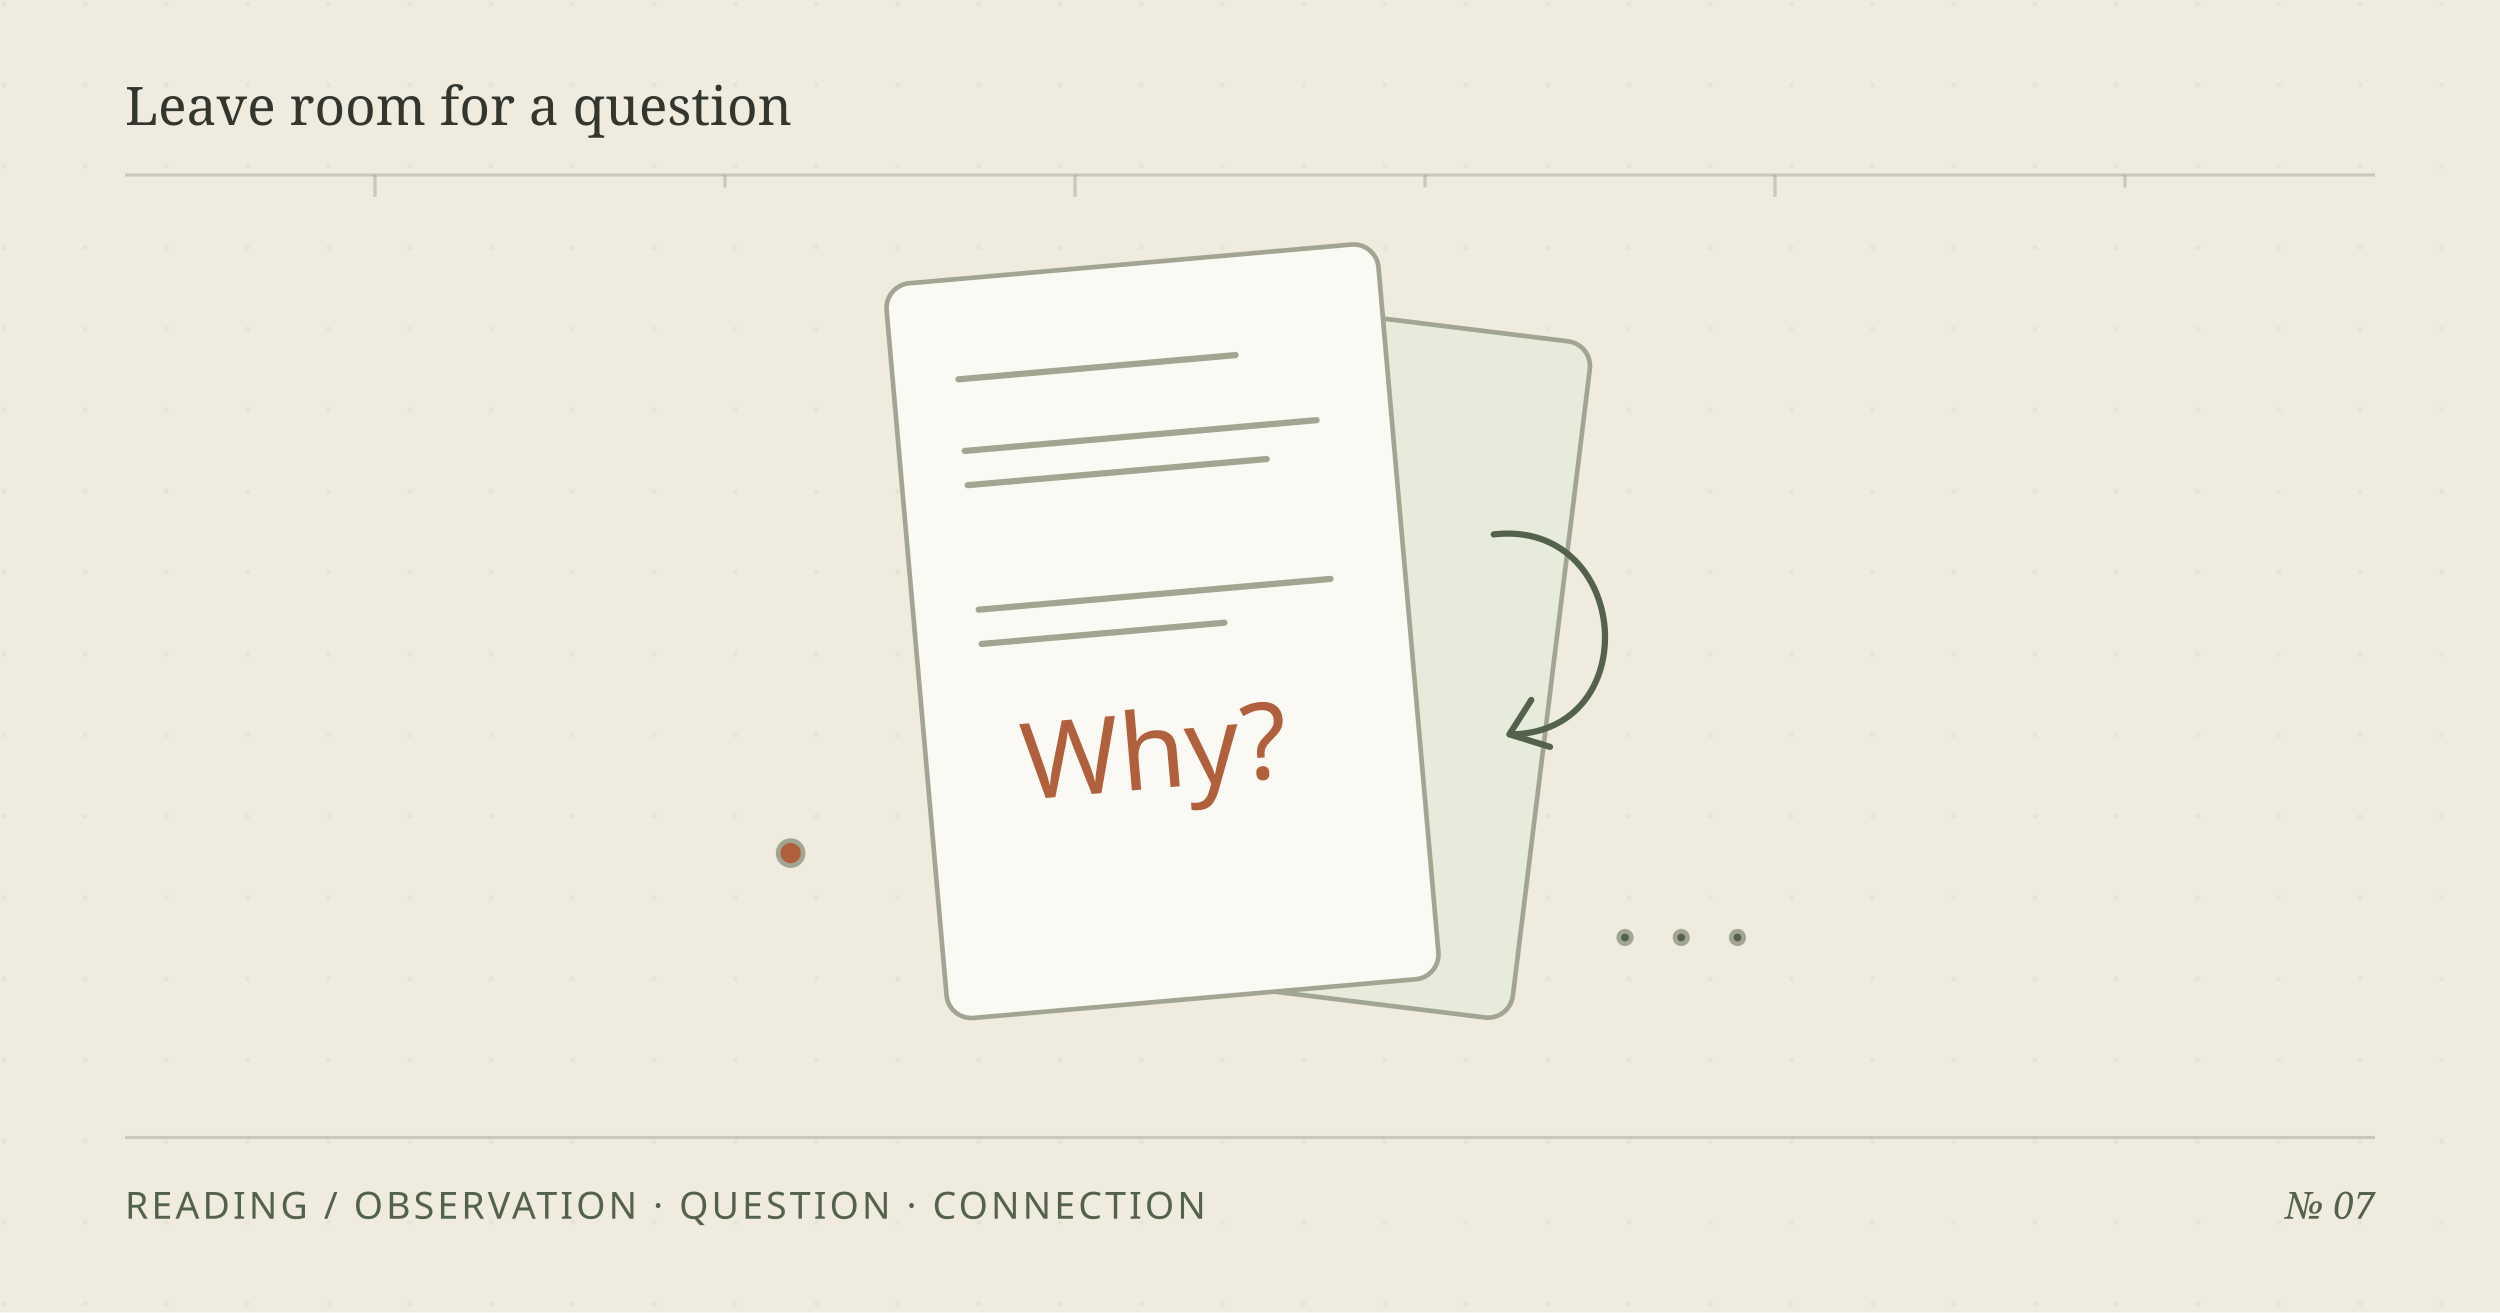
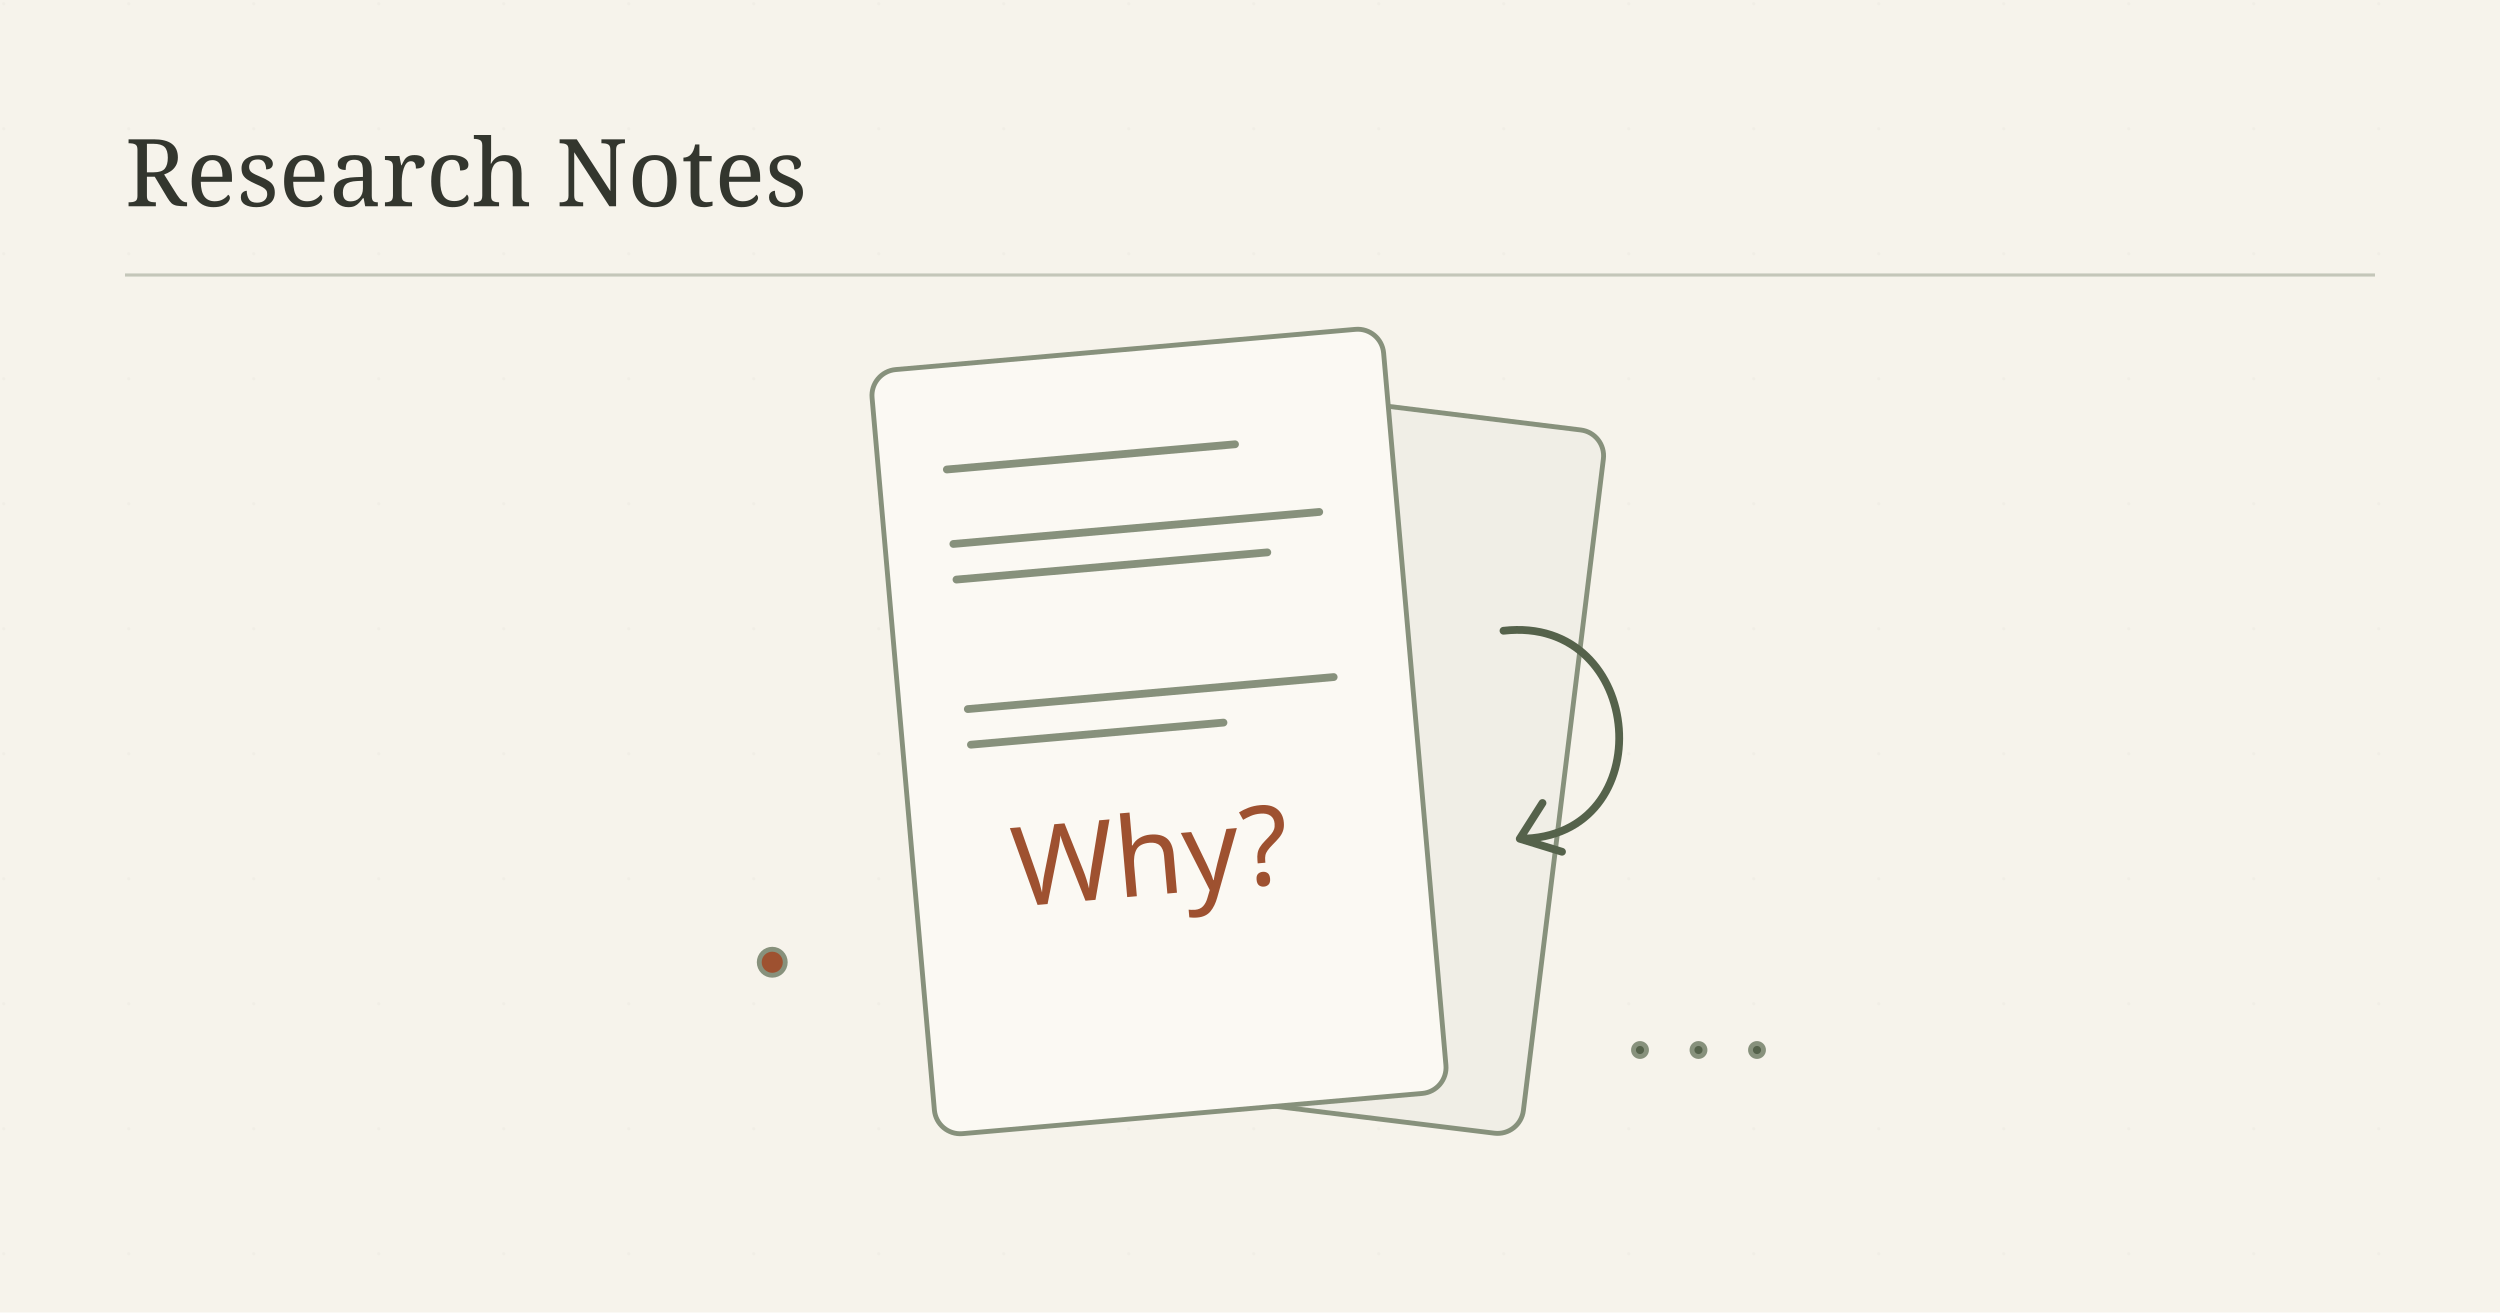
- <svg xmlns="http://www.w3.org/2000/svg" width="800" height="420" viewBox="0 0 800 420" fill="none">
-   <rect width="800" height="420" fill="#efecdf" />
+ <svg xmlns="http://www.w3.org/2000/svg" width="800" height="420" viewBox="0 0 800 420" fill="none" role="img" aria-labelledby="cover-title">
+   <rect width="800" height="420" fill="#f6f3eb" />
  <defs>
-     <pattern id="g-post-paper" width="26" height="26" patternUnits="userSpaceOnUse">
-       <circle cx="1.2" cy="1.2" r=".8" fill="#33362e" opacity=".05" />
+     <pattern id="g-post-paper" width="40" height="40" patternUnits="userSpaceOnUse">
+       <circle cx="1.2" cy="1.2" r=".55" fill="#33362e" opacity=".025" />
    </pattern>
  </defs>
  <rect width="800" height="420" fill="url(#g-post-paper)" />
-   <path d="M40 56h720M40 364h720" stroke="#a3a593" opacity=".5" />
-   <path d="M120 56v7" stroke="#a3a593" stroke-width="1.1" opacity=".5" />
-   <path d="M232 56v4" stroke="#a3a593" stroke-width="1.1" opacity=".5" />
-   <path d="M344 56v7" stroke="#a3a593" stroke-width="1.1" opacity=".5" />
-   <path d="M456 56v4" stroke="#a3a593" stroke-width="1.1" opacity=".5" />
-   <path d="M568 56v7" stroke="#a3a593" stroke-width="1.1" opacity=".5" />
-   <path d="M680 56v4" stroke="#a3a593" stroke-width="1.1" opacity=".5" />
-   <text x="40" y="40" font-family="Georgia,serif" font-size="17" fill="#33362e">Leave room for a question</text>
-   <text x="40" y="390" font-family="sans-serif" font-size="12" letter-spacing="1" fill="#55624b">READING / OBSERVATION · QUESTION · CONNECTION</text>
-   <text x="760" y="390" font-family="Georgia,serif" font-size="12" font-style="italic" fill="#55624b" text-anchor="end">№ 07</text>
-   <g transform="rotate(7 420 209)">
-     <rect x="343" y="100" width="154" height="218" rx="8" fill="#e6ebdb" stroke="#a3a593" stroke-width="1.5" />
+   <text x="40" y="66" font-family="Georgia,serif" font-size="30" fill="#33362e">Research Notes</text>
+   <path d="M40 88h720" stroke="#87917c" opacity=".45" />
+   <g transform="translate(-16 24) scale(1.04)">
+     <g transform="rotate(7 420 209)">
+       <rect x="343" y="100" width="154" height="218" rx="8" fill="#f0eee6" stroke="#87917c" stroke-width="1.5" />
+     </g>
+     <g transform="rotate(-5 372 202)">
+       <rect x="293" y="84" width="158" height="236" rx="8" fill="#fbf9f3" stroke="#87917c" stroke-width="1.5" />
+       <path d="M314 116h89m-89 23h113m-113 11h96m-96 40h113m-113 11h78" stroke="#87917c" stroke-width="2.4" stroke-linecap="round" stroke-linejoin="round" fill="none" />
+       <text x="366" y="251.9" font-family="sans-serif" font-size="34" fill="#9e5130" text-anchor="middle">Why?</text>
+     </g>
+     <path d="M478 171c44-5 49 64 5 64M483 235l7-11m-7 11 13 4" stroke="#55624b" stroke-width="2.4" stroke-linecap="round" stroke-linejoin="round" fill="none" />
+     <circle cx="253" cy="273" r="4" fill="#9e5130" stroke="#87917c" stroke-width="1.5" />
+     <circle cx="520" cy="300" r="2" fill="#55624b" stroke="#87917c" stroke-width="1.5" />
+     <circle cx="538" cy="300" r="2" fill="#55624b" stroke="#87917c" stroke-width="1.5" />
+     <circle cx="556" cy="300" r="2" fill="#55624b" stroke="#87917c" stroke-width="1.5" />
  </g>
-   <g transform="rotate(-5 372 202)">
-     <rect x="293" y="84" width="158" height="236" rx="8" fill="#fbf9f3" stroke="#a3a593" stroke-width="1.5" />
-     <path d="M314 116h89m-89 23h113m-113 11h96m-96 40h113m-113 11h78" stroke="#a3a593" stroke-width="2" stroke-linecap="round" stroke-linejoin="round" fill="none" />
-     <text x="366" y="251.9" font-family="sans-serif" font-size="34" fill="#b0603c" text-anchor="middle">Why?</text>
-   </g>
-   <path d="M478 171c44-5 49 64 5 64M483 235l7-11m-7 11 13 4" stroke="#55624b" stroke-width="2" stroke-linecap="round" stroke-linejoin="round" fill="none" />
-   <circle cx="253" cy="273" r="4" fill="#b0603c" stroke="#a3a593" stroke-width="1.5" />
-   <circle cx="520" cy="300" r="2" fill="#55624b" stroke="#a3a593" stroke-width="1.5" />
-   <circle cx="538" cy="300" r="2" fill="#55624b" stroke="#a3a593" stroke-width="1.5" />
-   <circle cx="556" cy="300" r="2" fill="#55624b" stroke="#a3a593" stroke-width="1.5" />
</svg>
